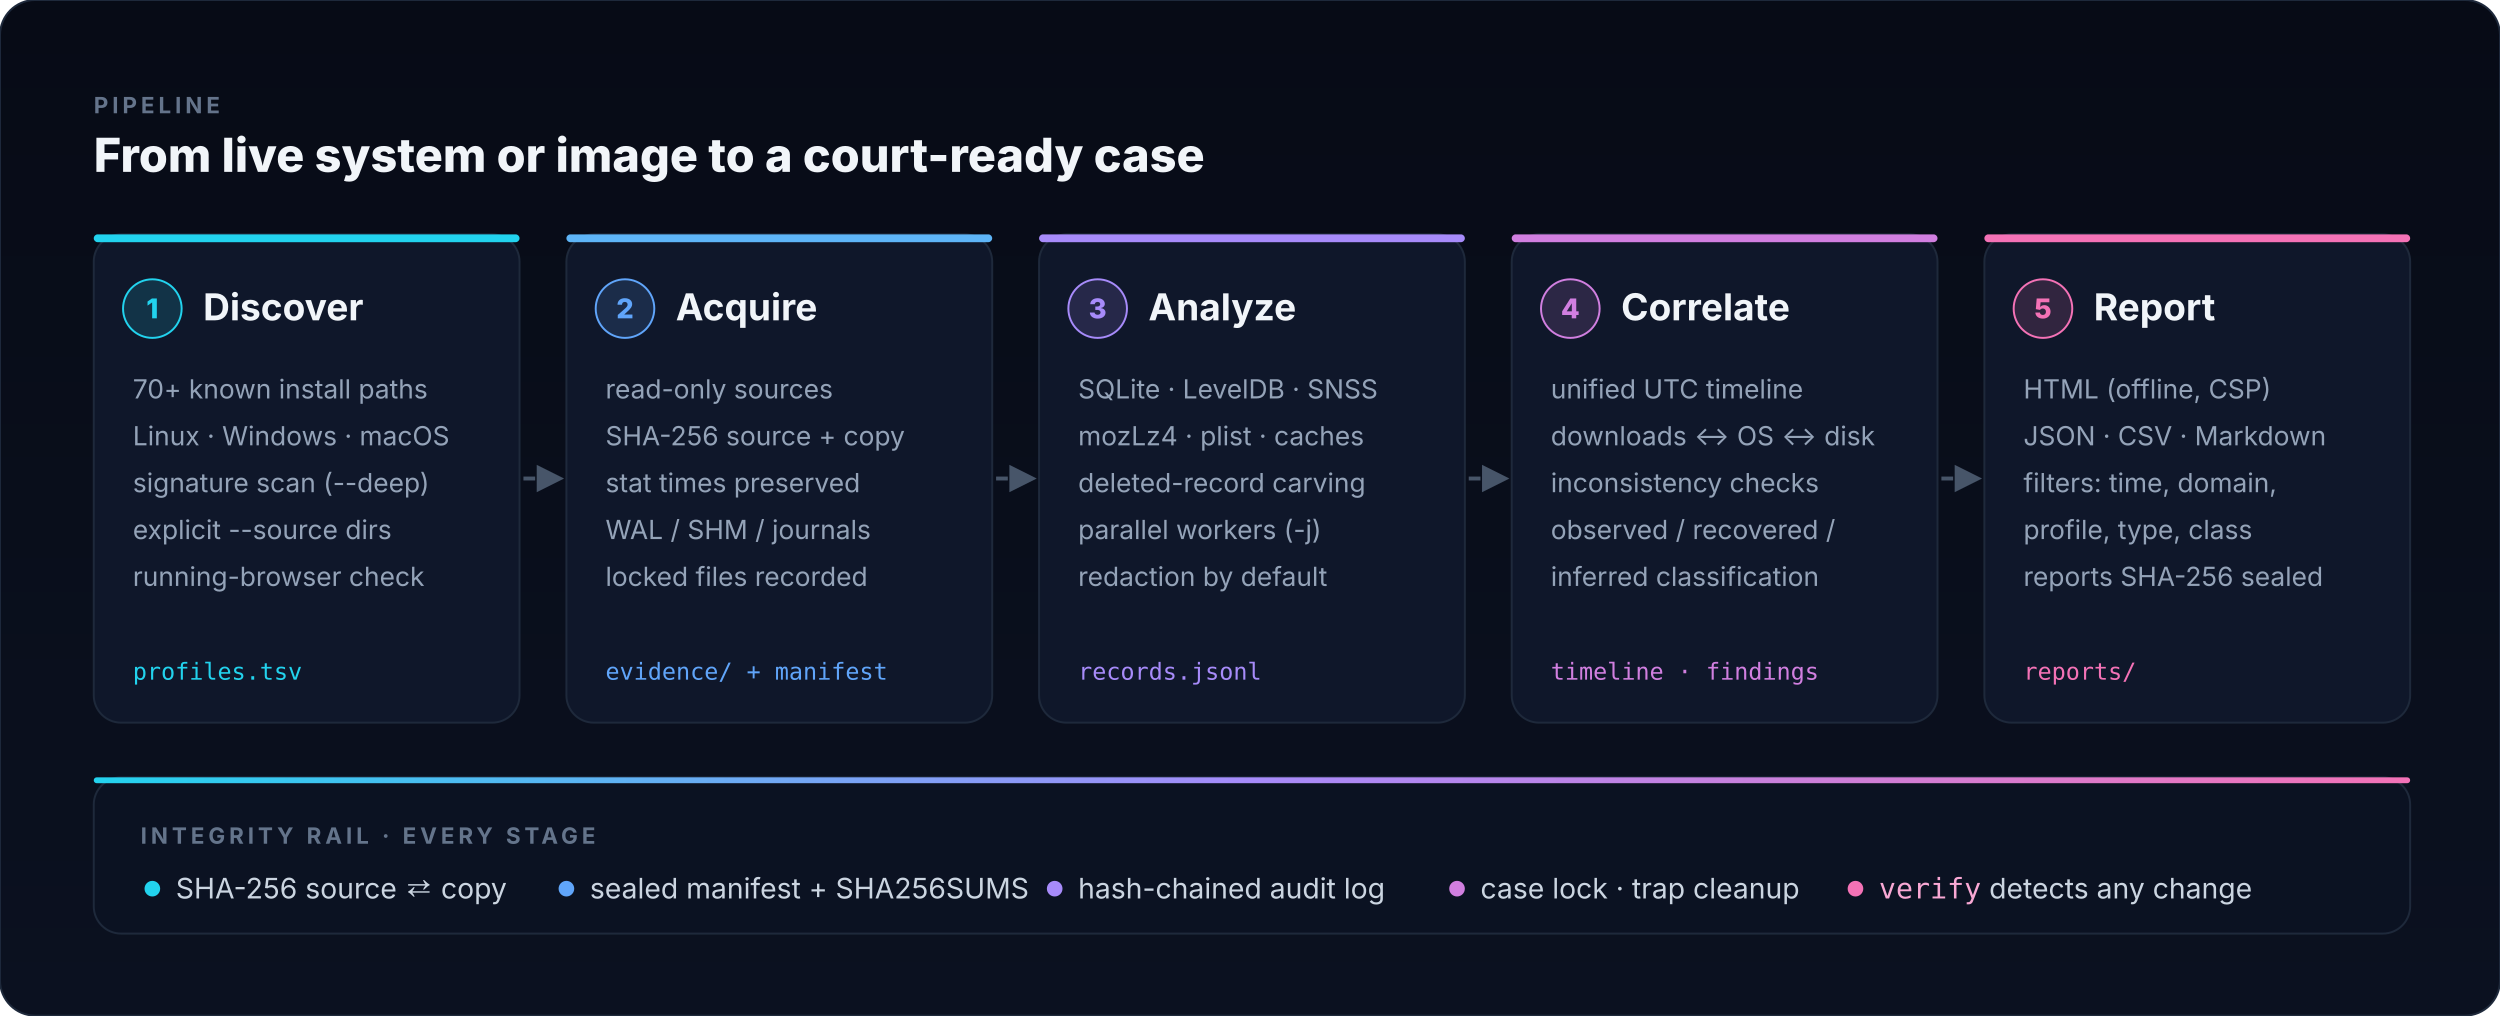
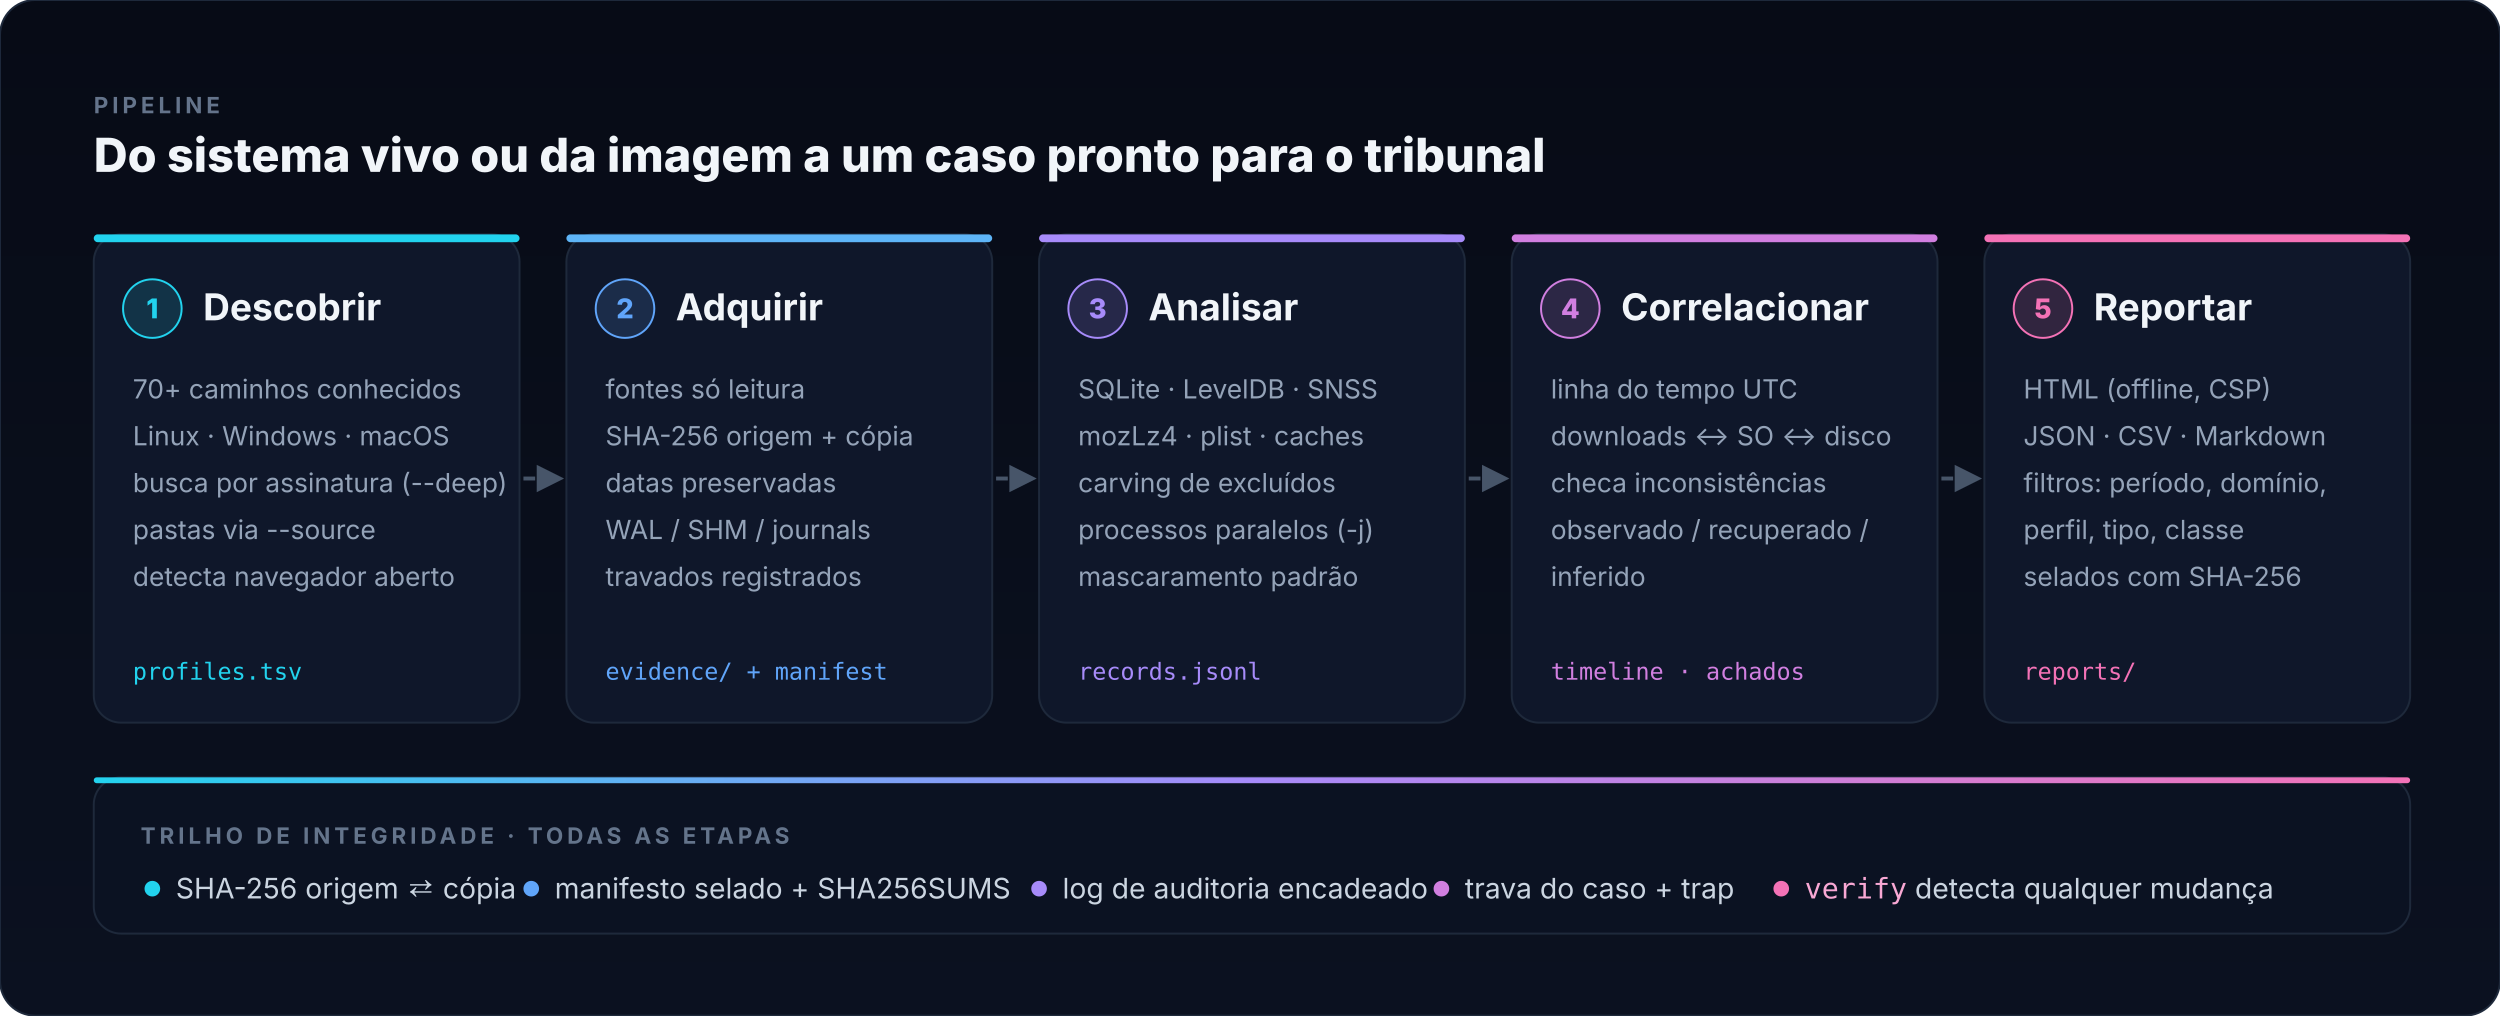
- <svg xmlns="http://www.w3.org/2000/svg" width="1280" height="520" viewBox="0 0 1280 520" role="img" aria-label="BrowserForensics-X pipeline: discover, acquire, analyze, correlate, report, with an integrity rail">
+ <svg xmlns="http://www.w3.org/2000/svg" width="1280" height="520" viewBox="0 0 1280 520" role="img" aria-label="Pipeline do BrowserForensics-X: descobrir, adquirir, analisar, correlacionar, reportar, com um trilho de integridade">
  <defs>
    <linearGradient id="bg" x1="0" y1="0" x2="0" y2="1">
      <stop offset="0" stop-color="#070b16" />
      <stop offset="1" stop-color="#0b1120" />
    </linearGradient>
    <linearGradient id="rail" x1="0" y1="0" x2="1" y2="0">
      <stop offset="0" stop-color="#22d3ee" />
      <stop offset=".5" stop-color="#a78bfa" />
      <stop offset="1" stop-color="#f472b6" />
    </linearGradient>
    <marker id="arr" viewBox="0 0 10 10" refX="8" refY="5" markerWidth="7" markerHeight="7" orient="auto">
      <path d="M0 0L10 5L0 10z" fill="#475569" />
    </marker>
    <style>
      .sans{font-family:ui-sans-serif,system-ui,-apple-system,"Segoe UI",Inter,Roboto,Helvetica,Arial,sans-serif}
      .mono{font-family:ui-monospace,SFMono-Regular,Menlo,Consolas,monospace}
      .t{font-size:19px;font-weight:700;fill:#f1f5f9}
      .k{font-size:11.5px;font-weight:700;letter-spacing:2px}
      .b{font-size:13.5px;fill:#94a3b8}
      @keyframes flow{to{stroke-dashoffset:-24}}
      .flow{stroke-dasharray:6 6;animation:flow 1.2s linear infinite}
      @media (prefers-reduced-motion:reduce){.flow{animation:none}}
    </style>
  </defs>
  <rect width="1280" height="520" rx="18" fill="url(#bg)" stroke="#1e293b" />
  <text x="48" y="58" class="sans k" fill="#64748b">PIPELINE</text>
-   <text x="48" y="88" class="sans" font-size="24" font-weight="800" fill="#f1f5f9">From live system or image to a court-ready case</text>
+   <text x="48" y="88" class="sans" font-size="24" font-weight="800" fill="#f1f5f9">Do sistema vivo ou da imagem a um caso pronto para o tribunal</text>
  <g class="sans">
    <g transform="translate(48 120)">
      <rect width="218" height="250" rx="14" fill="#0f172a" stroke="#1e293b" />
      <rect width="218" height="4" rx="2" fill="#22d3ee" />
      <circle cx="30" cy="38" r="15" fill="#22d3ee" fill-opacity=".15" stroke="#22d3ee" />
      <text x="30" y="43" text-anchor="middle" font-size="14" font-weight="800" fill="#22d3ee">1</text>
-       <text x="56" y="44" class="t">Discover</text>
-       <text x="20" y="84" class="b">70+ known install paths</text>
+       <text x="56" y="44" class="t">Descobrir</text>
+       <text x="20" y="84" class="b">70+ caminhos conhecidos</text>
      <text x="20" y="108" class="b">Linux · Windows · macOS</text>
-       <text x="20" y="132" class="b">signature scan (--deep)</text>
-       <text x="20" y="156" class="b">explicit --source dirs</text>
-       <text x="20" y="180" class="b">running-browser check</text>
+       <text x="20" y="132" class="b">busca por assinatura (--deep)</text>
+       <text x="20" y="156" class="b">pastas via --source</text>
+       <text x="20" y="180" class="b">detecta navegador aberto</text>
      <text x="20" y="228" class="mono" font-size="12" fill="#22d3ee">profiles.tsv</text>
    </g>
    <g transform="translate(290 120)">
      <rect width="218" height="250" rx="14" fill="#0f172a" stroke="#1e293b" />
      <rect width="218" height="4" rx="2" fill="#5eb5f7" />
      <circle cx="30" cy="38" r="15" fill="#60a5fa" fill-opacity=".15" stroke="#60a5fa" />
      <text x="30" y="43" text-anchor="middle" font-size="14" font-weight="800" fill="#60a5fa">2</text>
-       <text x="56" y="44" class="t">Acquire</text>
-       <text x="20" y="84" class="b">read-only sources</text>
-       <text x="20" y="108" class="b">SHA-256 source + copy</text>
-       <text x="20" y="132" class="b">stat times preserved</text>
+       <text x="56" y="44" class="t">Adquirir</text>
+       <text x="20" y="84" class="b">fontes só leitura</text>
+       <text x="20" y="108" class="b">SHA-256 origem + cópia</text>
+       <text x="20" y="132" class="b">datas preservadas</text>
      <text x="20" y="156" class="b">WAL / SHM / journals</text>
-       <text x="20" y="180" class="b">locked files recorded</text>
+       <text x="20" y="180" class="b">travados registrados</text>
      <text x="20" y="228" class="mono" font-size="12" fill="#60a5fa">evidence/ + manifest</text>
    </g>
    <g transform="translate(532 120)">
      <rect width="218" height="250" rx="14" fill="#0f172a" stroke="#1e293b" />
      <rect width="218" height="4" rx="2" fill="#a78bfa" />
      <circle cx="30" cy="38" r="15" fill="#a78bfa" fill-opacity=".15" stroke="#a78bfa" />
      <text x="30" y="43" text-anchor="middle" font-size="14" font-weight="800" fill="#a78bfa">3</text>
-       <text x="56" y="44" class="t">Analyze</text>
+       <text x="56" y="44" class="t">Analisar</text>
      <text x="20" y="84" class="b">SQLite · LevelDB · SNSS</text>
      <text x="20" y="108" class="b">mozLz4 · plist · caches</text>
-       <text x="20" y="132" class="b">deleted-record carving</text>
-       <text x="20" y="156" class="b">parallel workers (-j)</text>
-       <text x="20" y="180" class="b">redaction by default</text>
+       <text x="20" y="132" class="b">carving de excluídos</text>
+       <text x="20" y="156" class="b">processos paralelos (-j)</text>
+       <text x="20" y="180" class="b">mascaramento padrão</text>
      <text x="20" y="228" class="mono" font-size="12" fill="#a78bfa">records.jsonl</text>
    </g>
    <g transform="translate(774 120)">
      <rect width="218" height="250" rx="14" fill="#0f172a" stroke="#1e293b" />
      <rect width="218" height="4" rx="2" fill="#d17fe0" />
      <circle cx="30" cy="38" r="15" fill="#d17fe0" fill-opacity=".15" stroke="#d17fe0" />
      <text x="30" y="43" text-anchor="middle" font-size="14" font-weight="800" fill="#d17fe0">4</text>
-       <text x="56" y="44" class="t">Correlate</text>
-       <text x="20" y="84" class="b">unified UTC timeline</text>
-       <text x="20" y="108" class="b">downloads ↔ OS ↔ disk</text>
-       <text x="20" y="132" class="b">inconsistency checks</text>
-       <text x="20" y="156" class="b">observed / recovered /</text>
-       <text x="20" y="180" class="b">inferred classification</text>
-       <text x="20" y="228" class="mono" font-size="12" fill="#d17fe0">timeline · findings</text>
+       <text x="56" y="44" class="t">Correlacionar</text>
+       <text x="20" y="84" class="b">linha do tempo UTC</text>
+       <text x="20" y="108" class="b">downloads ↔ SO ↔ disco</text>
+       <text x="20" y="132" class="b">checa inconsistências</text>
+       <text x="20" y="156" class="b">observado / recuperado /</text>
+       <text x="20" y="180" class="b">inferido</text>
+       <text x="20" y="228" class="mono" font-size="12" fill="#d17fe0">timeline · achados</text>
    </g>
    <g transform="translate(1016 120)">
      <rect width="218" height="250" rx="14" fill="#0f172a" stroke="#1e293b" />
      <rect width="218" height="4" rx="2" fill="#f472b6" />
      <circle cx="30" cy="38" r="15" fill="#f472b6" fill-opacity=".15" stroke="#f472b6" />
      <text x="30" y="43" text-anchor="middle" font-size="14" font-weight="800" fill="#f472b6">5</text>
-       <text x="56" y="44" class="t">Report</text>
+       <text x="56" y="44" class="t">Reportar</text>
      <text x="20" y="84" class="b">HTML (offline, CSP)</text>
      <text x="20" y="108" class="b">JSON · CSV · Markdown</text>
-       <text x="20" y="132" class="b">filters: time, domain,</text>
-       <text x="20" y="156" class="b">profile, type, class</text>
-       <text x="20" y="180" class="b">reports SHA-256 sealed</text>
+       <text x="20" y="132" class="b">filtros: período, domínio,</text>
+       <text x="20" y="156" class="b">perfil, tipo, classe</text>
+       <text x="20" y="180" class="b">selados com SHA-256</text>
      <text x="20" y="228" class="mono" font-size="12" fill="#f472b6">reports/</text>
    </g>
  </g>
  <g stroke="#475569" stroke-width="2" fill="none" marker-end="url(#arr)">
    <path class="flow" d="M268 245H286" />
    <path class="flow" d="M510 245H528" />
    <path class="flow" d="M752 245H770" />
    <path class="flow" d="M994 245H1012" />
  </g>
  <g class="sans">
    <rect x="48" y="398" width="1186" height="80" rx="14" fill="#0b1222" stroke="#1e293b" />
    <rect x="48" y="398" width="1186" height="3" rx="1.5" fill="url(#rail)" />
-     <text x="72" y="432" class="k" fill="#64748b">INTEGRITY RAIL · EVERY STAGE</text>
+     <text x="72" y="432" class="k" fill="#64748b">TRILHO DE INTEGRIDADE · TODAS AS ETAPAS</text>
    <g font-size="14.5" fill="#cbd5e1">
      <circle cx="78" cy="455" r="4" fill="#22d3ee" />
-       <text x="90" y="460">SHA-256 source ⇄ copy</text>
-       <circle cx="290" cy="455" r="4" fill="#60a5fa" />
-       <text x="302" y="460">sealed manifest + SHA256SUMS</text>
-       <circle cx="540" cy="455" r="4" fill="#a78bfa" />
-       <text x="552" y="460">hash-chained audit log</text>
-       <circle cx="746" cy="455" r="4" fill="#d17fe0" />
-       <text x="758" y="460">case lock · trap cleanup</text>
-       <circle cx="950" cy="455" r="4" fill="#f472b6" />
-       <text x="962" y="460">
-         <tspan class="mono" fill="#f9a8d4">verify</tspan> detects any change</text>
+       <text x="90" y="460">SHA-256 origem ⇄ cópia</text>
+       <circle cx="272" cy="455" r="4" fill="#60a5fa" />
+       <text x="284" y="460">manifesto selado + SHA256SUMS</text>
+       <circle cx="532" cy="455" r="4" fill="#a78bfa" />
+       <text x="544" y="460">log de auditoria encadeado</text>
+       <circle cx="738" cy="455" r="4" fill="#d17fe0" />
+       <text x="750" y="460">trava do caso + trap</text>
+       <circle cx="912" cy="455" r="4" fill="#f472b6" />
+       <text x="924" y="460">
+         <tspan class="mono" fill="#f9a8d4">verify</tspan> detecta qualquer mudança</text>
    </g>
  </g>
</svg>
